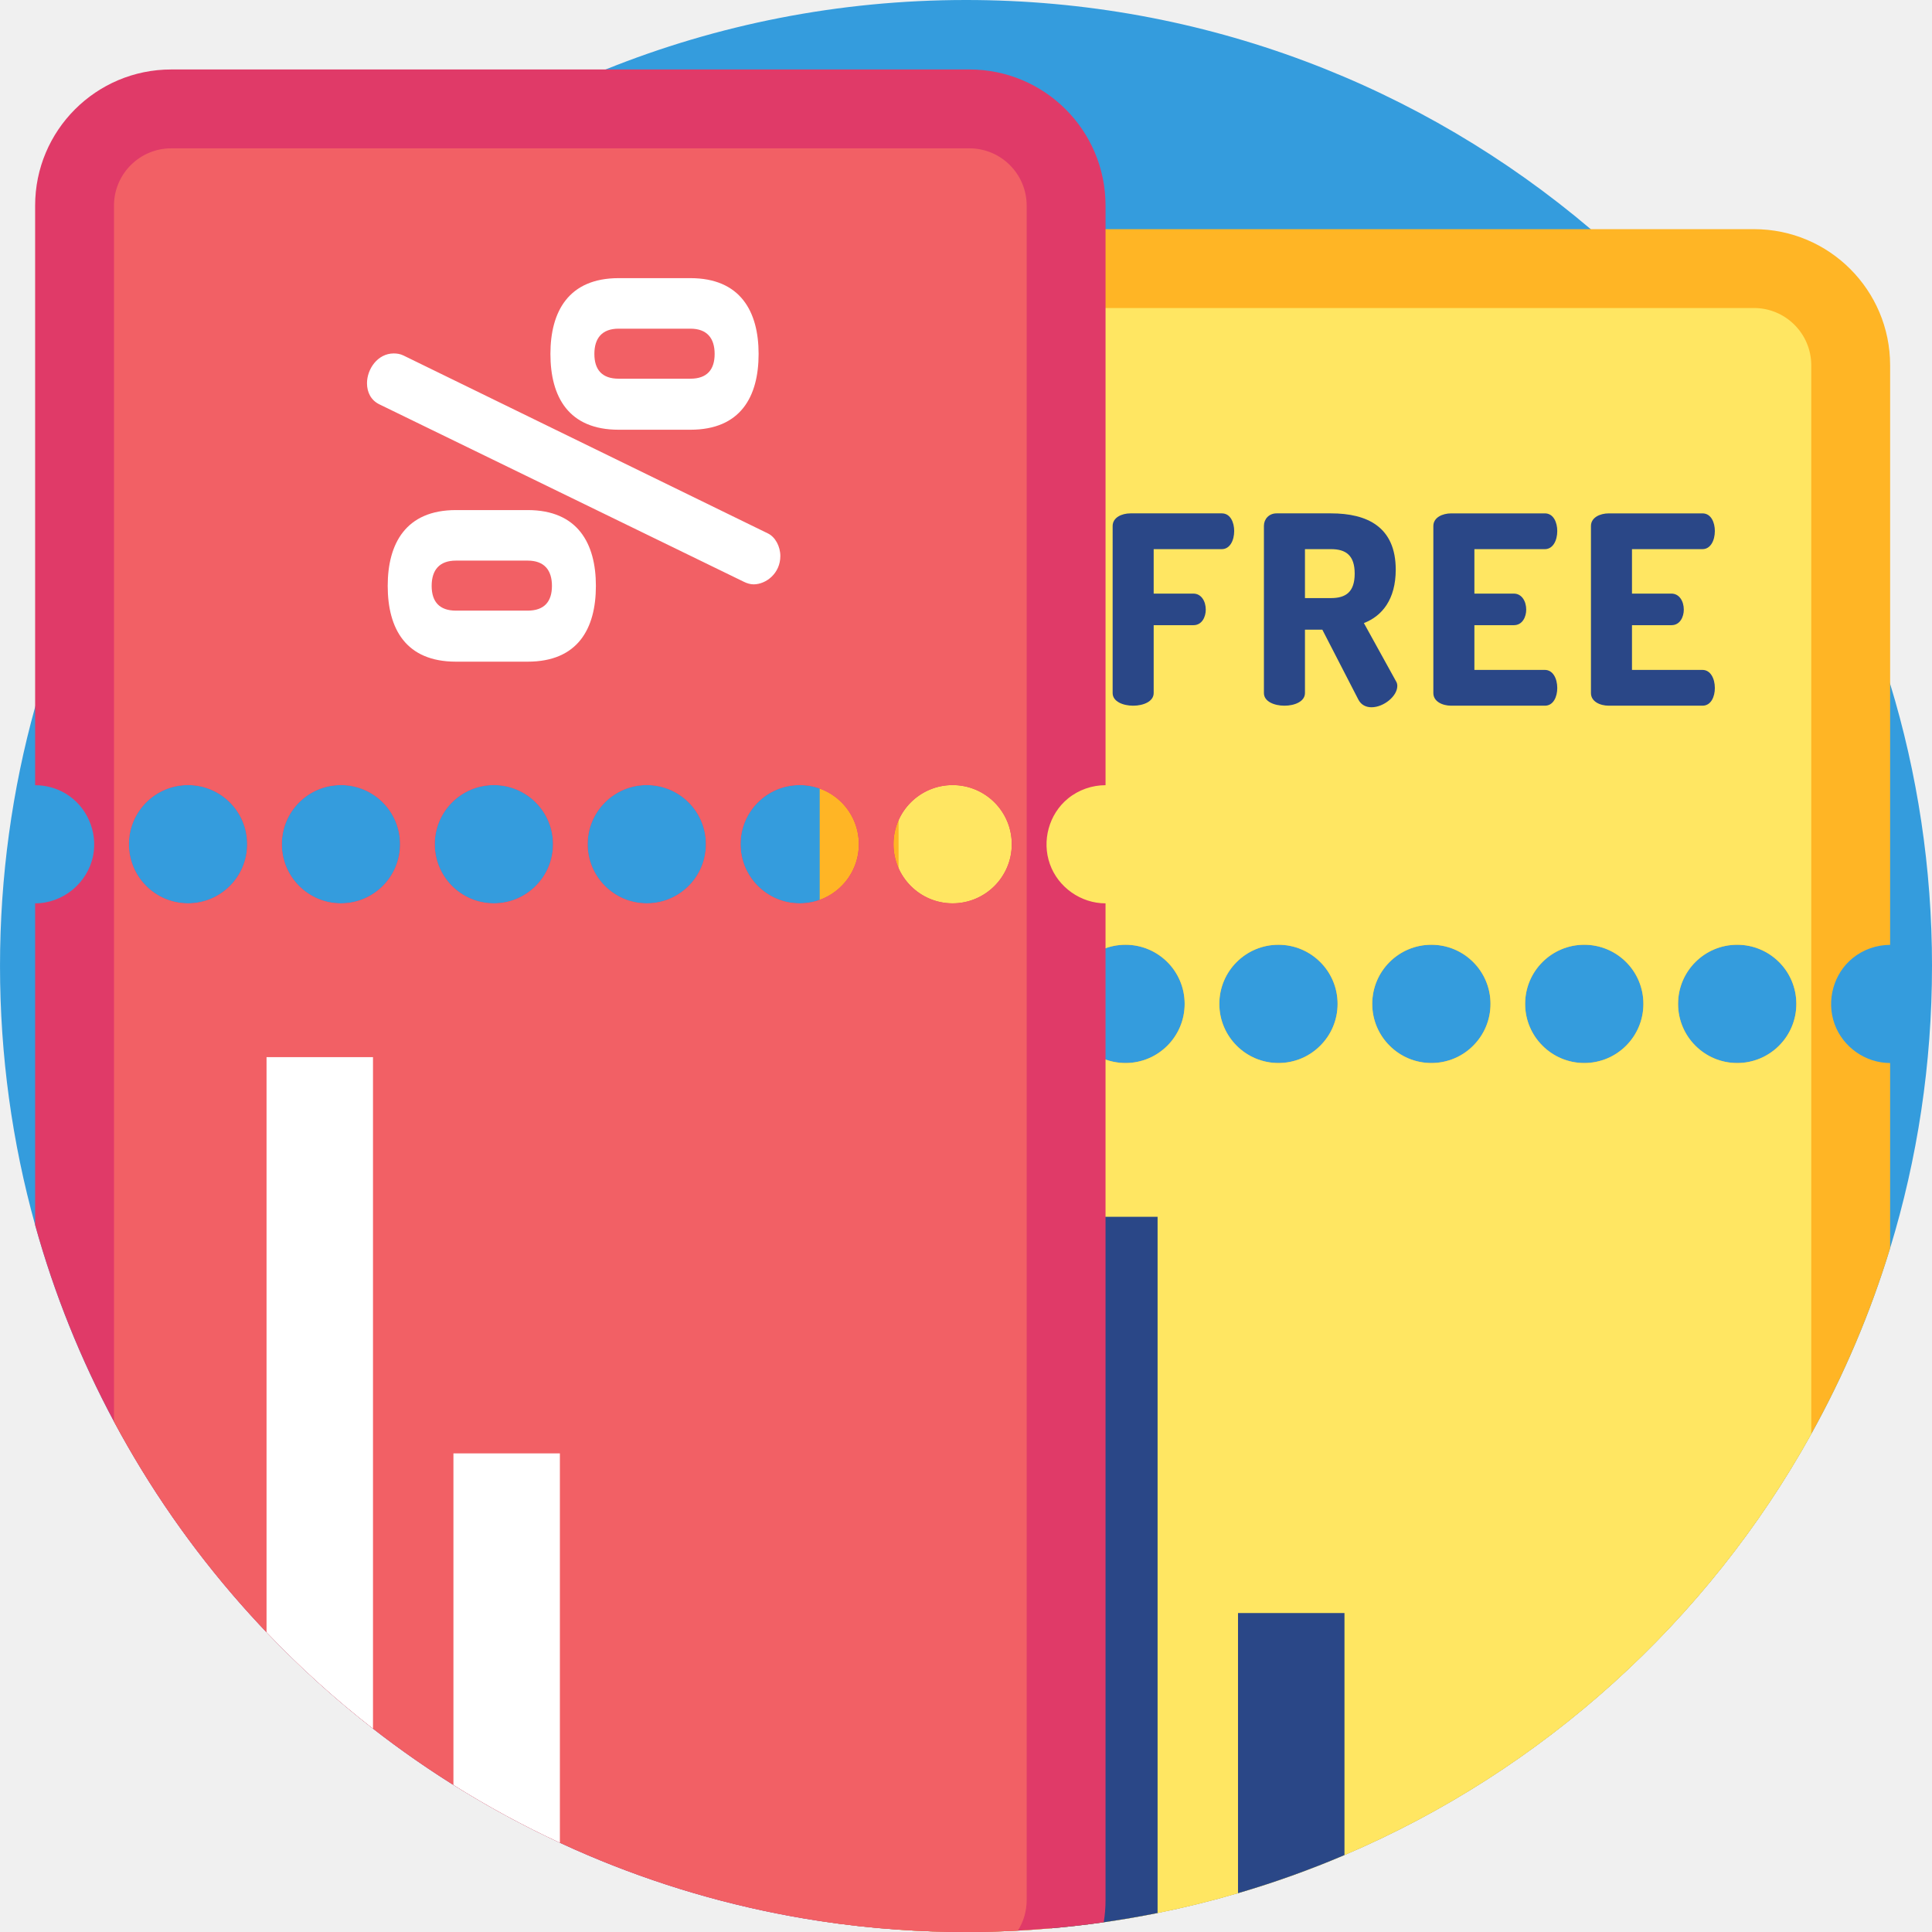
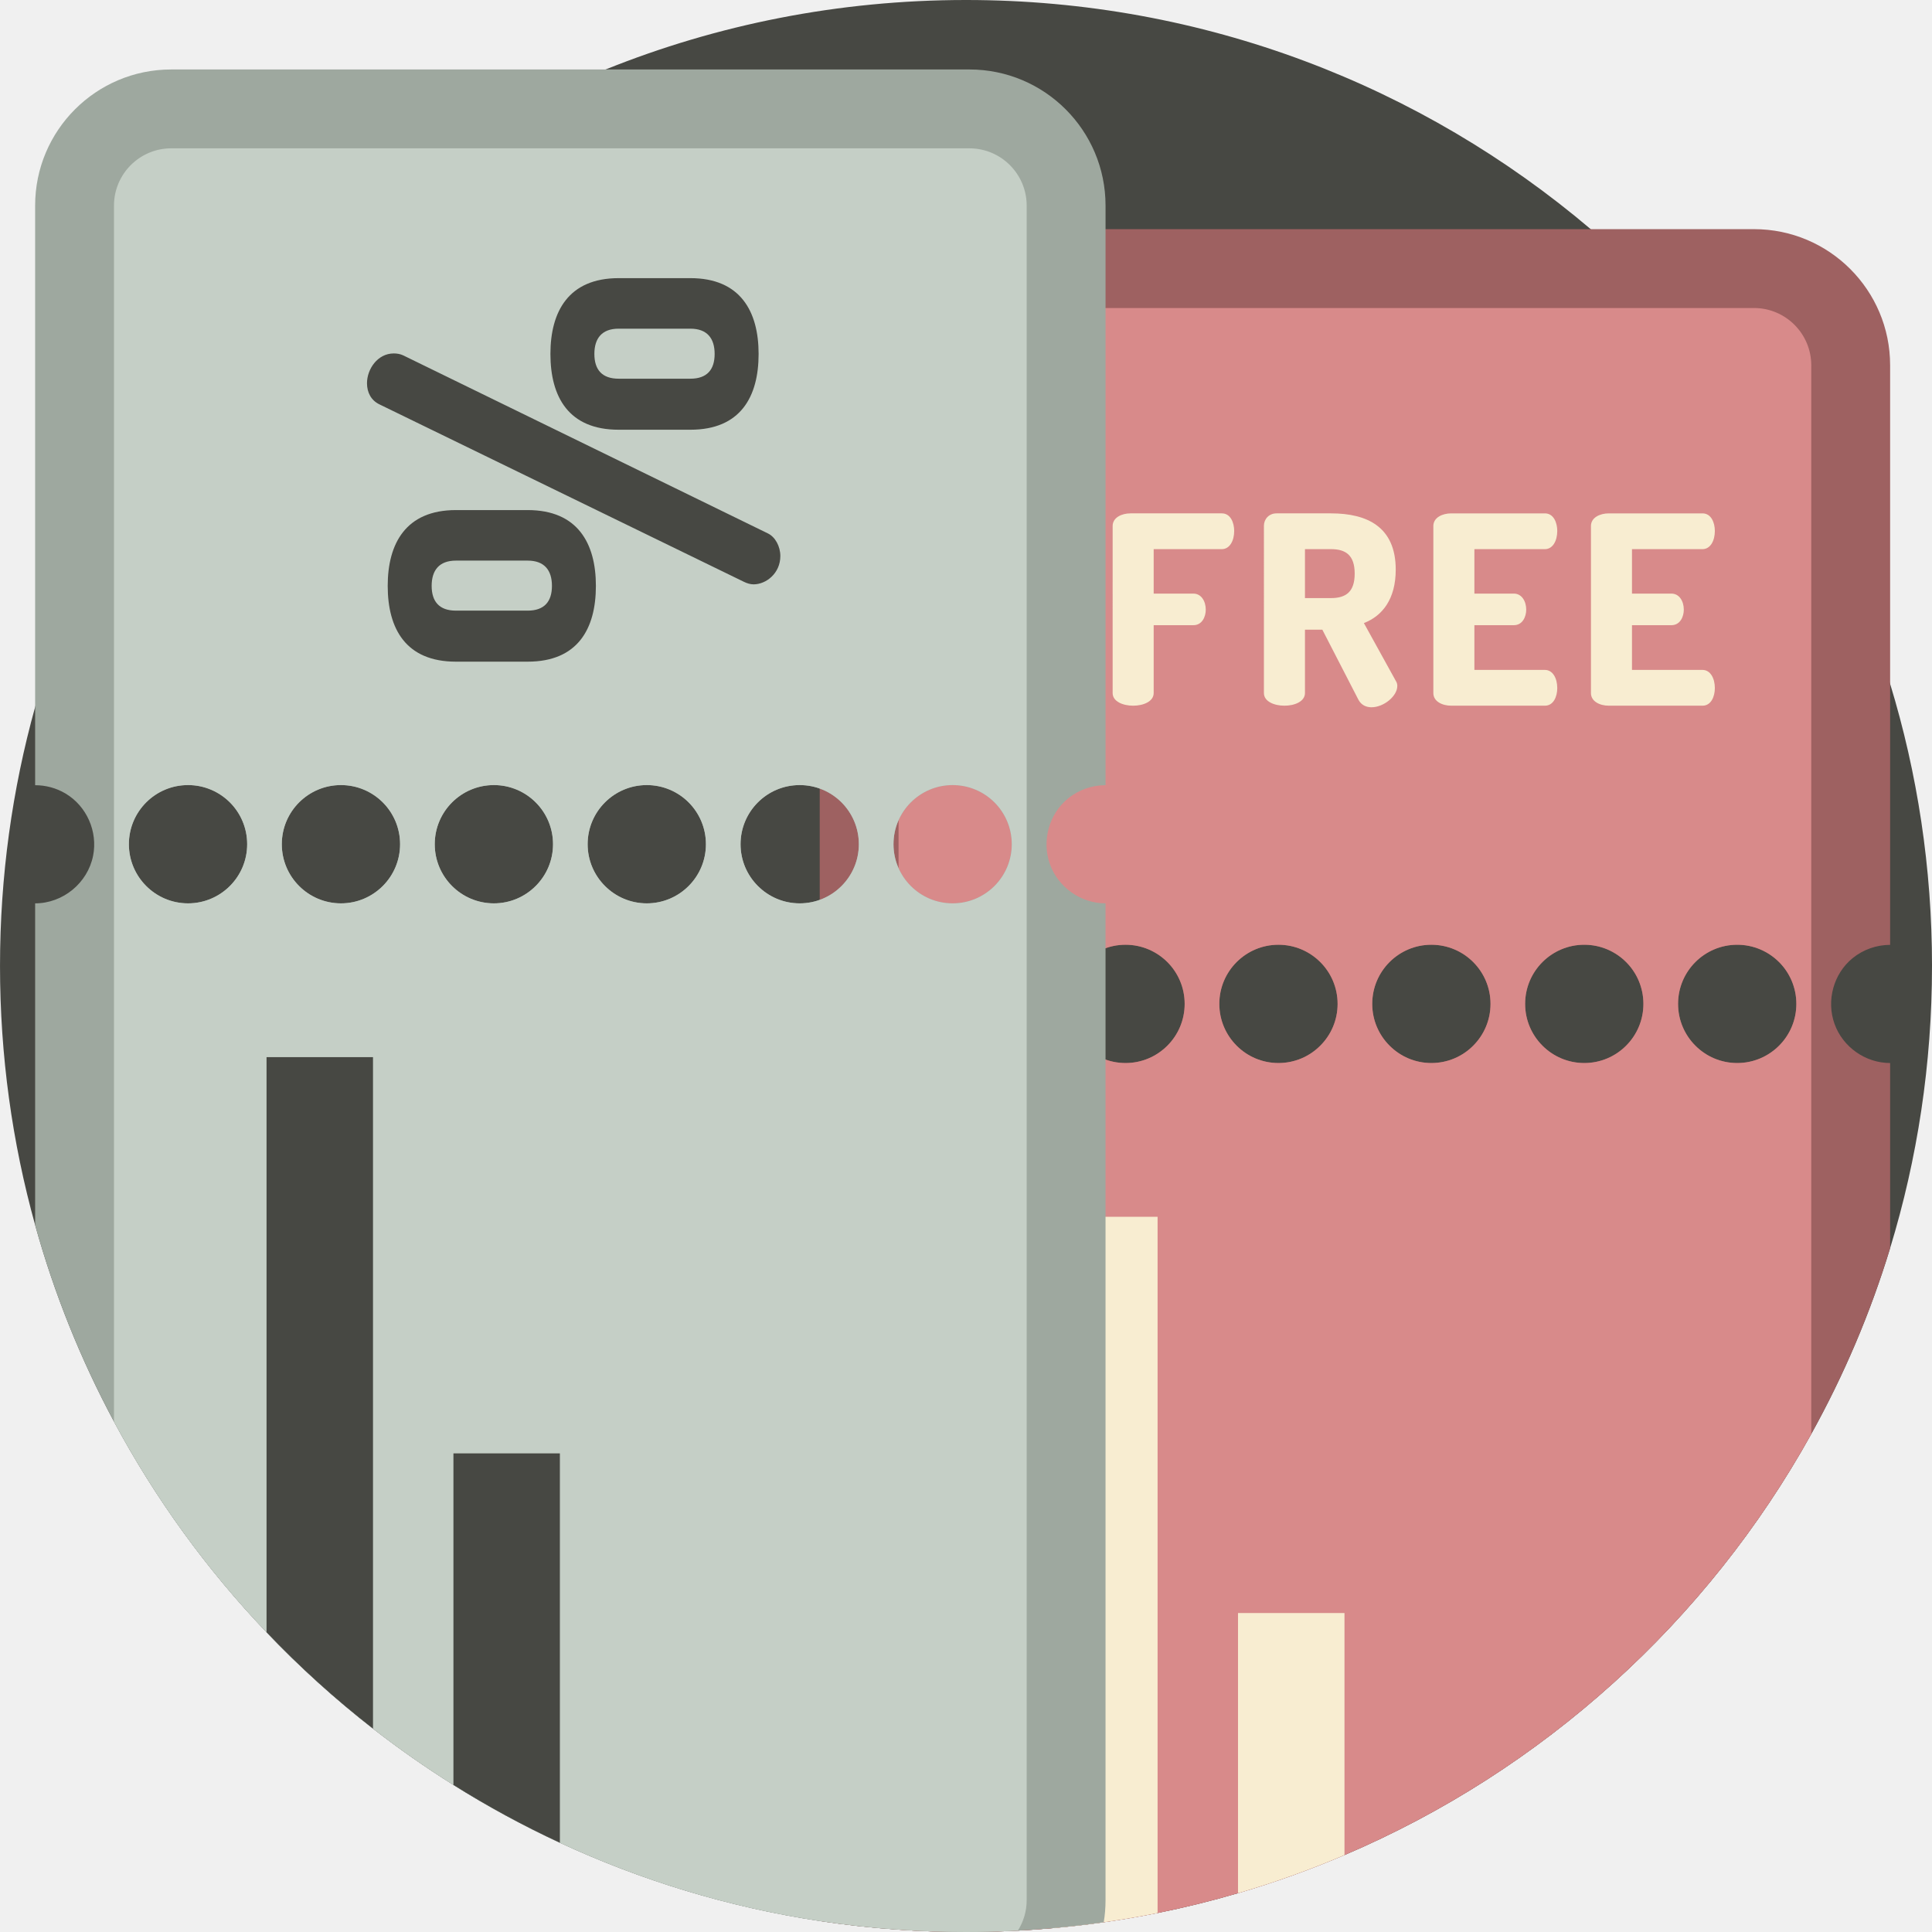
- <svg xmlns="http://www.w3.org/2000/svg" height="512pt" viewBox="0 0 512 512" width="512pt">
-   <path d="m512 256c0 26.02-3.875 51.125-11.098 74.773-5.254 17.262-12.297 33.75-20.898 49.246-27.543 49.641-71.105 89.16-123.703 111.586-9.145 3.895-18.559 7.281-28.215 10.102-6.977 2.047-14.094 3.805-21.312 5.258-4.715.949-9.48 1.766-14.273 2.453-4.609.66-9.258 1.191-13.941 1.602-2.926.25-5.871.457-8.816.613-4.559.242-9.133.367-13.742.367-6.008 0-11.965-.207-17.867-.617-7.055-.48-14.023-1.254-20.898-2.297-24.23-3.691-47.355-10.762-68.859-20.742-9.75-4.523-19.172-9.645-28.211-15.32-7.367-4.617-14.484-9.602-21.316-14.918-10.031-7.809-19.457-16.344-28.211-25.539-15.852-16.633-29.488-35.402-40.43-55.828-8.777-16.383-15.828-33.824-20.898-52.098-6.07-21.84-9.309-44.859-9.309-68.641 0-23.77 3.238-46.789 9.309-68.641 5.07-18.273 12.121-35.715 20.898-52.098 21.004-39.215 51.934-72.316 89.422-95.953 12.895-8.129 26.562-15.141 40.867-20.898 29.508-11.879 61.742-18.41 95.504-18.41 63.133 0 120.914 22.852 165.555 60.73 7.699 6.531 15.004 13.508 21.879 20.898 14.129 15.18 26.438 32.078 36.57 50.352 8.602 15.496 15.645 31.984 20.898 49.246 7.223 23.648 11.098 48.754 11.098 74.773zm0 0" fill="#349cdd" />
-   <path d="m464.832 60.73h-211.539c-19.914 0-36.059 16.152-36.059 36.07v153.609c2.781 0 5.57.719 8.047 2.195 5.629 3.352 8.586 10.094 7.312 16.496-1.441 7.23-7.984 12.613-15.359 12.613v227.371c6.875 1.043 13.844 1.816 20.898 2.297 5.902.41 11.859.617 17.867.617 7.598 0 15.121-.336 22.559-.98 9.562-.836 18.977-2.195 28.215-4.055 7.219-1.453 14.336-3.211 21.312-5.258 9.656-2.82 19.07-6.207 28.215-10.102 52.598-22.426 96.16-61.945 123.703-111.586 8.602-15.496 15.645-31.984 20.898-49.246v-49.059c-6.531 0-12.559-4.242-14.742-10.398-2.195-6.141-.273-13.258 4.805-17.395 2.855-2.32 6.387-3.512 9.938-3.523v-153.598c0-19.918-16.145-36.07-36.07-36.07zm-195.992 216.387c-2.84 2.844-6.758 4.598-11.086 4.598-4.336 0-8.242-1.754-11.086-4.598-2.832-2.832-4.586-6.75-4.586-11.074 0-8.664 7.012-15.676 15.672-15.676 4.328 0 8.246 1.758 11.086 4.59 2.832 2.828 4.59 6.758 4.59 11.086 0 4.324-1.758 8.242-4.59 11.074zm40.523 0c-2.844 2.844-6.75 4.598-11.086 4.598-4.328 0-8.246-1.754-11.086-4.598-2.832-2.832-4.59-6.75-4.59-11.074 0-8.664 7.023-15.676 15.676-15.676 4.336 0 8.242 1.758 11.086 4.59 2.832 2.828 4.586 6.758 4.586 11.086 0 4.324-1.754 8.242-4.586 11.074zm18.359 0c-2.832-2.832-4.59-6.75-4.59-11.074 0-8.664 7.012-15.676 15.676-15.676 4.324 0 8.242 1.758 11.074 4.59 2.844 2.828 4.598 6.758 4.598 11.086 0 4.324-1.754 8.242-4.598 11.074-2.832 2.844-6.75 4.598-11.074 4.598-4.328 0-8.254-1.754-11.086-4.598zm62.691 0c-2.828 2.844-6.758 4.598-11.086 4.598-4.324 0-8.242-1.754-11.074-4.598-2.844-2.832-4.598-6.75-4.598-11.074 0-8.664 7.02-15.676 15.672-15.676 4.328 0 8.258 1.758 11.086 4.59 2.832 2.828 4.59 6.758 4.59 11.086 0 4.324-1.758 8.242-4.59 11.074zm40.523 0c-2.832 2.844-6.762 4.598-11.086 4.598-4.328 0-8.246-1.754-11.078-4.598-2.84-2.832-4.598-6.75-4.598-11.074 0-8.664 7.023-15.676 15.676-15.676 4.324 0 8.254 1.758 11.086 4.59 2.832 2.828 4.586 6.758 4.586 11.086 0 4.324-1.754 8.242-4.586 11.074zm40.531 0c-2.844 2.844-6.762 4.598-11.086 4.598-4.336 0-8.246-1.754-11.086-4.598-2.832-2.832-4.59-6.75-4.59-11.074 0-8.664 7.012-15.676 15.676-15.676 4.324 0 8.242 1.758 11.086 4.59 2.832 2.828 4.586 6.758 4.586 11.086 0 4.324-1.754 8.242-4.586 11.074zm0 0" fill="#ffb525" />
-   <path d="m464.832 81.629h-211.539c-8.359 0-15.16 6.812-15.16 15.172v414.582c5.902.41 11.859.617 17.867.617 7.598 0 15.121-.336 22.559-.98 9.562-.836 18.977-2.195 28.215-4.055 7.219-1.453 14.336-3.211 21.312-5.258 9.656-2.82 19.07-6.207 28.215-10.102 52.598-22.426 96.16-61.945 123.703-111.586v-283.219c0-8.359-6.801-15.172-15.172-15.172zm-195.992 195.488c-2.84 2.844-6.758 4.598-11.086 4.598-4.336 0-8.242-1.754-11.086-4.598-2.832-2.832-4.586-6.75-4.586-11.074 0-8.664 7.012-15.676 15.672-15.676 4.328 0 8.246 1.758 11.086 4.59 2.832 2.828 4.59 6.758 4.59 11.086 0 4.324-1.758 8.242-4.59 11.074zm40.523 0c-2.844 2.844-6.75 4.598-11.086 4.598-4.328 0-8.246-1.754-11.086-4.598-2.832-2.832-4.59-6.75-4.59-11.074 0-8.664 7.023-15.676 15.676-15.676 4.336 0 8.242 1.758 11.086 4.59 2.832 2.828 4.586 6.758 4.586 11.086 0 4.324-1.754 8.242-4.586 11.074zm18.359 0c-2.832-2.832-4.59-6.75-4.59-11.074 0-8.664 7.012-15.676 15.676-15.676 4.324 0 8.242 1.758 11.074 4.59 2.844 2.828 4.598 6.758 4.598 11.086 0 4.324-1.754 8.242-4.598 11.074-2.832 2.844-6.75 4.598-11.074 4.598-4.328 0-8.254-1.754-11.086-4.598zm62.691 0c-2.828 2.844-6.758 4.598-11.086 4.598-4.324 0-8.242-1.754-11.074-4.598-2.844-2.832-4.598-6.75-4.598-11.074 0-8.664 7.02-15.676 15.672-15.676 4.328 0 8.258 1.758 11.086 4.59 2.832 2.828 4.59 6.758 4.59 11.086 0 4.324-1.758 8.242-4.59 11.074zm40.523 0c-2.832 2.844-6.762 4.598-11.086 4.598-4.328 0-8.246-1.754-11.078-4.598-2.84-2.832-4.598-6.75-4.598-11.074 0-8.664 7.023-15.676 15.676-15.676 4.324 0 8.254 1.758 11.086 4.59 2.832 2.828 4.586 6.758 4.586 11.086 0 4.324-1.754 8.242-4.586 11.074zm40.531 0c-2.844 2.844-6.762 4.598-11.086 4.598-4.336 0-8.246-1.754-11.086-4.598-2.832-2.832-4.59-6.75-4.59-11.074 0-8.664 7.012-15.676 15.676-15.676 4.324 0 8.242 1.758 11.086 4.59 2.832 2.828 4.586 6.758 4.586 11.086 0 4.324-1.754 8.242-4.586 11.074zm0 0" fill="#ffe662" />
-   <g fill="#2a4787">
-     <path d="m294.863 139.395c0-2.23 2.371-3.348 4.738-3.348h24.195c2.301 0 3.277 2.441 3.277 4.672 0 2.578-1.188 4.809-3.277 4.809h-18.059v11.785h10.527c2.09 0 3.277 2.023 3.277 4.254 0 1.883-.977 4.113-3.277 4.113h-10.527v17.988c0 2.23-2.719 3.348-5.438 3.348s-5.438-1.117-5.438-3.348zm0 0" />
-     <path d="m334.953 139.324c0-1.742 1.324-3.277 3.344-3.277h14.434c9.555 0 17.152 3.559 17.152 14.922 0 7.809-3.555 12.27-8.438 14.152l8.508 15.41c.281.418.348.906.348 1.254 0 2.719-3.625 5.648-6.832 5.648-1.395 0-2.719-.559-3.484-2.023l-9.555-18.543h-4.602v16.801c0 2.23-2.719 3.348-5.438 3.348s-5.438-1.117-5.438-3.348zm10.875 6.207v12.969h6.902c3.906 0 6.277-1.605 6.277-6.484 0-4.883-2.371-6.488-6.277-6.488h-6.902zm0 0" />
-     <path d="m390.73 157.312h10.457c2.094 0 3.277 2.023 3.277 4.254 0 1.883-.977 4.113-3.277 4.113h-10.457v11.855h18.684c2.094 0 3.277 2.23 3.277 4.809 0 2.23-.977 4.672-3.277 4.672h-24.82c-2.371 0-4.742-1.117-4.742-3.348v-44.273c0-2.23 2.371-3.344 4.742-3.344h24.82c2.301 0 3.277 2.438 3.277 4.668 0 2.582-1.184 4.812-3.277 4.812h-18.684zm0 0" />
-     <path d="m432.492 157.312h10.457c2.094 0 3.277 2.023 3.277 4.254 0 1.883-.977 4.113-3.277 4.113h-10.457v11.855h18.684c2.094 0 3.277 2.23 3.277 4.809 0 2.23-.977 4.672-3.277 4.672h-24.82c-2.371 0-4.738-1.117-4.738-3.348v-44.273c0-2.23 2.367-3.344 4.738-3.344h24.82c2.301 0 3.277 2.438 3.277 4.668 0 2.582-1.184 4.812-3.277 4.812h-18.684zm0 0" />
-     <path d="m306.773 322.465v184.5c-9.238 1.859-18.652 3.219-28.215 4.055v-188.555zm0 0" />
-     <path d="m356.301 427.477v64.129c-9.145 3.895-18.559 7.281-28.215 10.102v-74.23zm0 0" />
+ <svg xmlns="http://www.w3.org/2000/svg" height="512px" viewBox="0 0 512 512" width="512px" class="">
+   <g>
+     <path d="m512 256c0 26.02-3.875 51.125-11.098 74.773-5.254 17.262-12.297 33.75-20.898 49.246-27.543 49.641-71.105 89.16-123.703 111.586-9.145 3.895-18.559 7.281-28.215 10.102-6.977 2.047-14.094 3.805-21.312 5.258-4.715.949-9.48 1.766-14.273 2.453-4.609.66-9.258 1.191-13.941 1.602-2.926.25-5.871.457-8.816.613-4.559.242-9.133.367-13.742.367-6.008 0-11.965-.207-17.867-.617-7.055-.48-14.023-1.254-20.898-2.297-24.23-3.691-47.355-10.762-68.859-20.742-9.75-4.523-19.172-9.645-28.211-15.32-7.367-4.617-14.484-9.602-21.316-14.918-10.031-7.809-19.457-16.344-28.211-25.539-15.852-16.633-29.488-35.402-40.43-55.828-8.777-16.383-15.828-33.824-20.898-52.098-6.07-21.84-9.309-44.859-9.309-68.641 0-23.77 3.238-46.789 9.309-68.641 5.07-18.273 12.121-35.715 20.898-52.098 21.004-39.215 51.934-72.316 89.422-95.953 12.895-8.129 26.562-15.141 40.867-20.898 29.508-11.879 61.742-18.41 95.504-18.41 63.133 0 120.914 22.852 165.555 60.73 7.699 6.531 15.004 13.508 21.879 20.898 14.129 15.18 26.438 32.078 36.57 50.352 8.602 15.496 15.645 31.984 20.898 49.246 7.223 23.648 11.098 48.754 11.098 74.773zm0 0" fill="#349cdd" data-original="#349CDD" class="" style="fill:#474843" data-old_color="#349cdd" />
+     <path d="m464.832 60.73h-211.539c-19.914 0-36.059 16.152-36.059 36.07v153.609c2.781 0 5.57.719 8.047 2.195 5.629 3.352 8.586 10.094 7.312 16.496-1.441 7.23-7.984 12.613-15.359 12.613v227.371c6.875 1.043 13.844 1.816 20.898 2.297 5.902.41 11.859.617 17.867.617 7.598 0 15.121-.336 22.559-.98 9.562-.836 18.977-2.195 28.215-4.055 7.219-1.453 14.336-3.211 21.312-5.258 9.656-2.82 19.07-6.207 28.215-10.102 52.598-22.426 96.16-61.945 123.703-111.586 8.602-15.496 15.645-31.984 20.898-49.246v-49.059c-6.531 0-12.559-4.242-14.742-10.398-2.195-6.141-.273-13.258 4.805-17.395 2.855-2.32 6.387-3.512 9.938-3.523v-153.598c0-19.918-16.145-36.07-36.07-36.07zm-195.992 216.387c-2.84 2.844-6.758 4.598-11.086 4.598-4.336 0-8.242-1.754-11.086-4.598-2.832-2.832-4.586-6.75-4.586-11.074 0-8.664 7.012-15.676 15.672-15.676 4.328 0 8.246 1.758 11.086 4.59 2.832 2.828 4.59 6.758 4.59 11.086 0 4.324-1.758 8.242-4.59 11.074zm40.523 0c-2.844 2.844-6.75 4.598-11.086 4.598-4.328 0-8.246-1.754-11.086-4.598-2.832-2.832-4.59-6.75-4.59-11.074 0-8.664 7.023-15.676 15.676-15.676 4.336 0 8.242 1.758 11.086 4.59 2.832 2.828 4.586 6.758 4.586 11.086 0 4.324-1.754 8.242-4.586 11.074zm18.359 0c-2.832-2.832-4.59-6.75-4.59-11.074 0-8.664 7.012-15.676 15.676-15.676 4.324 0 8.242 1.758 11.074 4.59 2.844 2.828 4.598 6.758 4.598 11.086 0 4.324-1.754 8.242-4.598 11.074-2.832 2.844-6.75 4.598-11.074 4.598-4.328 0-8.254-1.754-11.086-4.598zm62.691 0c-2.828 2.844-6.758 4.598-11.086 4.598-4.324 0-8.242-1.754-11.074-4.598-2.844-2.832-4.598-6.75-4.598-11.074 0-8.664 7.02-15.676 15.672-15.676 4.328 0 8.258 1.758 11.086 4.59 2.832 2.828 4.59 6.758 4.59 11.086 0 4.324-1.758 8.242-4.59 11.074zm40.523 0c-2.832 2.844-6.762 4.598-11.086 4.598-4.328 0-8.246-1.754-11.078-4.598-2.84-2.832-4.598-6.75-4.598-11.074 0-8.664 7.023-15.676 15.676-15.676 4.324 0 8.254 1.758 11.086 4.59 2.832 2.828 4.586 6.758 4.586 11.086 0 4.324-1.754 8.242-4.586 11.074zm40.531 0c-2.844 2.844-6.762 4.598-11.086 4.598-4.336 0-8.246-1.754-11.086-4.598-2.832-2.832-4.59-6.75-4.59-11.074 0-8.664 7.012-15.676 15.676-15.676 4.324 0 8.242 1.758 11.086 4.59 2.832 2.828 4.586 6.758 4.586 11.086 0 4.324-1.754 8.242-4.586 11.074zm0 0" fill="#ffb525" data-original="#FFB525" class="" style="fill:#9E6161" data-old_color="#ffb525" />
+     <path d="m464.832 81.629h-211.539c-8.359 0-15.16 6.812-15.16 15.172v414.582c5.902.41 11.859.617 17.867.617 7.598 0 15.121-.336 22.559-.98 9.562-.836 18.977-2.195 28.215-4.055 7.219-1.453 14.336-3.211 21.312-5.258 9.656-2.82 19.07-6.207 28.215-10.102 52.598-22.426 96.16-61.945 123.703-111.586v-283.219c0-8.359-6.801-15.172-15.172-15.172zm-195.992 195.488c-2.84 2.844-6.758 4.598-11.086 4.598-4.336 0-8.242-1.754-11.086-4.598-2.832-2.832-4.586-6.75-4.586-11.074 0-8.664 7.012-15.676 15.672-15.676 4.328 0 8.246 1.758 11.086 4.59 2.832 2.828 4.59 6.758 4.59 11.086 0 4.324-1.758 8.242-4.59 11.074zm40.523 0c-2.844 2.844-6.75 4.598-11.086 4.598-4.328 0-8.246-1.754-11.086-4.598-2.832-2.832-4.59-6.75-4.59-11.074 0-8.664 7.023-15.676 15.676-15.676 4.336 0 8.242 1.758 11.086 4.59 2.832 2.828 4.586 6.758 4.586 11.086 0 4.324-1.754 8.242-4.586 11.074zm18.359 0c-2.832-2.832-4.59-6.75-4.59-11.074 0-8.664 7.012-15.676 15.676-15.676 4.324 0 8.242 1.758 11.074 4.59 2.844 2.828 4.598 6.758 4.598 11.086 0 4.324-1.754 8.242-4.598 11.074-2.832 2.844-6.75 4.598-11.074 4.598-4.328 0-8.254-1.754-11.086-4.598zm62.691 0c-2.828 2.844-6.758 4.598-11.086 4.598-4.324 0-8.242-1.754-11.074-4.598-2.844-2.832-4.598-6.75-4.598-11.074 0-8.664 7.02-15.676 15.672-15.676 4.328 0 8.258 1.758 11.086 4.59 2.832 2.828 4.59 6.758 4.59 11.086 0 4.324-1.758 8.242-4.59 11.074zm40.523 0c-2.832 2.844-6.762 4.598-11.086 4.598-4.328 0-8.246-1.754-11.078-4.598-2.84-2.832-4.598-6.75-4.598-11.074 0-8.664 7.023-15.676 15.676-15.676 4.324 0 8.254 1.758 11.086 4.59 2.832 2.828 4.586 6.758 4.586 11.086 0 4.324-1.754 8.242-4.586 11.074zm40.531 0c-2.844 2.844-6.762 4.598-11.086 4.598-4.336 0-8.246-1.754-11.086-4.598-2.832-2.832-4.59-6.75-4.59-11.074 0-8.664 7.012-15.676 15.676-15.676 4.324 0 8.242 1.758 11.086 4.59 2.832 2.828 4.586 6.758 4.586 11.086 0 4.324-1.754 8.242-4.586 11.074zm0 0" fill="#ffe662" data-original="#FFE662" class="" style="fill:#D88A8A" data-old_color="#ffe662" />
+     <g fill="#2a4787">
+       <path d="m294.863 139.395c0-2.23 2.371-3.348 4.738-3.348h24.195c2.301 0 3.277 2.441 3.277 4.672 0 2.578-1.188 4.809-3.277 4.809h-18.059v11.785h10.527c2.09 0 3.277 2.023 3.277 4.254 0 1.883-.977 4.113-3.277 4.113h-10.527v17.988c0 2.23-2.719 3.348-5.438 3.348s-5.438-1.117-5.438-3.348zm0 0" data-original="#2A4787" class="" style="fill:#F8EDD1" data-old_color="#2A4787" />
+       <path d="m334.953 139.324c0-1.742 1.324-3.277 3.344-3.277h14.434c9.555 0 17.152 3.559 17.152 14.922 0 7.809-3.555 12.27-8.438 14.152l8.508 15.41c.281.418.348.906.348 1.254 0 2.719-3.625 5.648-6.832 5.648-1.395 0-2.719-.559-3.484-2.023l-9.555-18.543h-4.602v16.801c0 2.23-2.719 3.348-5.438 3.348s-5.438-1.117-5.438-3.348zm10.875 6.207v12.969h6.902c3.906 0 6.277-1.605 6.277-6.484 0-4.883-2.371-6.488-6.277-6.488h-6.902zm0 0" data-original="#2A4787" class="" style="fill:#F8EDD1" data-old_color="#2A4787" />
+       <path d="m390.73 157.312h10.457c2.094 0 3.277 2.023 3.277 4.254 0 1.883-.977 4.113-3.277 4.113h-10.457v11.855h18.684c2.094 0 3.277 2.23 3.277 4.809 0 2.23-.977 4.672-3.277 4.672h-24.82c-2.371 0-4.742-1.117-4.742-3.348v-44.273c0-2.23 2.371-3.344 4.742-3.344h24.82c2.301 0 3.277 2.438 3.277 4.668 0 2.582-1.184 4.812-3.277 4.812h-18.684zm0 0" data-original="#2A4787" class="" style="fill:#F8EDD1" data-old_color="#2A4787" />
+       <path d="m432.492 157.312h10.457c2.094 0 3.277 2.023 3.277 4.254 0 1.883-.977 4.113-3.277 4.113h-10.457v11.855h18.684c2.094 0 3.277 2.23 3.277 4.809 0 2.23-.977 4.672-3.277 4.672h-24.82c-2.371 0-4.738-1.117-4.738-3.348v-44.273c0-2.23 2.367-3.344 4.738-3.344h24.82c2.301 0 3.277 2.438 3.277 4.668 0 2.582-1.184 4.812-3.277 4.812h-18.684zm0 0" data-original="#2A4787" class="" style="fill:#F8EDD1" data-old_color="#2A4787" />
+       <path d="m306.773 322.465v184.5c-9.238 1.859-18.652 3.219-28.215 4.055v-188.555zm0 0" data-original="#2A4787" class="" style="fill:#F8EDD1" data-old_color="#2A4787" />
+       <path d="m356.301 427.477v64.129c-9.145 3.895-18.559 7.281-28.215 10.102v-74.23zm0 0" data-original="#2A4787" class="" style="fill:#F8EDD1" data-old_color="#2A4787" />
+     </g>
+     <path d="m283.043 211.602c2.852-2.32 6.383-3.512 9.938-3.52v-153.602c0-19.914-16.145-36.07-36.07-36.07h-211.539c-19.918 0-36.062 16.156-36.062 36.07v153.609c2.781 0 5.57.723 8.047 2.195 5.633 3.355 8.59 10.094 7.316 16.5-1.445 7.23-7.984 12.613-15.363 12.613v85.242c5.07 18.273 12.121 35.715 20.898 52.098 37.312 69.652 105.922 120.027 187.027 132.348 6.875 1.043 13.844 1.816 20.898 2.297 5.902.41 11.859.617 17.867.617 4.609 0 9.184-.125 13.742-.367 2.945-.156 5.891-.363 8.816-.613 4.684-.41 9.332-.941 13.941-1.602.32-1.91.48-3.863.48-5.859v-264.16c-6.531 0-12.562-4.246-14.746-10.398-2.191-6.145-.27-13.262 4.809-17.398zm-222.125 23.199c-2.844 2.84-6.762 4.598-11.086 4.598-4.336 0-8.246-1.758-11.086-4.598-2.832-2.832-4.59-6.75-4.59-11.078 0-8.66 7.012-15.672 15.676-15.672 4.324 0 8.242 1.754 11.086 4.586 2.832 2.832 4.586 6.762 4.586 11.086 0 4.328-1.754 8.246-4.586 11.078zm40.52 0c-2.84 2.84-6.75 4.598-11.086 4.598-4.324 0-8.242-1.758-11.086-4.598-2.832-2.832-4.586-6.75-4.586-11.078 0-8.66 7.02-15.672 15.672-15.672 4.336 0 8.246 1.754 11.086 4.586 2.832 2.832 4.59 6.762 4.59 11.086 0 4.328-1.758 8.246-4.59 11.078zm40.523 0c-2.832 2.84-6.75 4.598-11.078 4.598-4.324 0-8.254-1.758-11.086-4.598-2.832-2.832-4.586-6.75-4.586-11.078 0-8.66 7.012-15.672 15.672-15.672 4.328 0 8.246 1.754 11.078 4.586 2.84 2.832 4.598 6.762 4.598 11.086 0 4.328-1.758 8.246-4.598 11.078zm40.531 0c-2.832 2.84-6.762 4.598-11.086 4.598-4.328 0-8.246-1.758-11.078-4.598-2.84-2.832-4.598-6.75-4.598-11.078 0-8.66 7.023-15.672 15.676-15.672 4.324 0 8.254 1.754 11.086 4.586 2.832 2.832 4.586 6.762 4.586 11.086 0 4.328-1.754 8.246-4.586 11.078zm40.52 0c-2.832 2.84-6.758 4.598-11.086 4.598-4.324 0-8.242-1.758-11.074-4.598-2.844-2.832-4.598-6.75-4.598-11.078 0-8.66 7.02-15.672 15.672-15.672 4.328 0 8.254 1.754 11.086 4.586s4.59 6.762 4.59 11.086c0 4.328-1.758 8.246-4.59 11.078zm40.531 0c-2.84 2.84-6.758 4.598-11.086 4.598-4.336 0-8.242-1.758-11.086-4.598-2.832-2.832-4.586-6.75-4.586-11.078 0-8.66 7.012-15.672 15.672-15.672 4.328 0 8.246 1.754 11.086 4.586 2.832 2.832 4.59 6.762 4.59 11.086 0 4.328-1.758 8.246-4.59 11.078zm0 0" fill="#e03a68" data-original="#E03A68" class="" style="fill:#9EA89F" data-old_color="#e03a68" />
+     <path d="m256.91 39.309h-211.539c-8.359 0-15.164 6.812-15.164 15.172v322.258c37.312 69.652 105.922 120.027 187.027 132.348 6.875 1.043 13.844 1.816 20.898 2.297 5.902.41 11.859.617 17.867.617 4.609 0 9.184-.125 13.742-.367 1.48-2.34 2.34-5.109 2.34-8.074v-449.078c0-8.359-6.805-15.172-15.172-15.172zm-195.992 195.492c-2.844 2.84-6.762 4.598-11.086 4.598-4.336 0-8.246-1.758-11.086-4.598-2.832-2.832-4.59-6.75-4.59-11.078 0-8.66 7.012-15.672 15.676-15.672 4.324 0 8.242 1.754 11.086 4.586 2.832 2.832 4.586 6.762 4.586 11.086 0 4.328-1.754 8.246-4.586 11.078zm40.52 0c-2.84 2.84-6.75 4.598-11.086 4.598-4.324 0-8.242-1.758-11.086-4.598-2.832-2.832-4.586-6.75-4.586-11.078 0-8.66 7.02-15.672 15.672-15.672 4.336 0 8.246 1.754 11.086 4.586 2.832 2.832 4.59 6.762 4.59 11.086 0 4.328-1.758 8.246-4.59 11.078zm40.523 0c-2.832 2.84-6.75 4.598-11.078 4.598-4.324 0-8.254-1.758-11.086-4.598-2.832-2.832-4.586-6.75-4.586-11.078 0-8.66 7.012-15.672 15.672-15.672 4.328 0 8.246 1.754 11.078 4.586 2.84 2.832 4.598 6.762 4.598 11.086 0 4.328-1.758 8.246-4.598 11.078zm40.531 0c-2.832 2.84-6.762 4.598-11.086 4.598-4.328 0-8.246-1.758-11.078-4.598-2.84-2.832-4.598-6.75-4.598-11.078 0-8.66 7.023-15.672 15.676-15.672 4.324 0 8.254 1.754 11.086 4.586 2.832 2.832 4.586 6.762 4.586 11.086 0 4.328-1.754 8.246-4.586 11.078zm40.52 0c-2.832 2.84-6.758 4.598-11.086 4.598-4.324 0-8.242-1.758-11.074-4.598-2.844-2.832-4.598-6.75-4.598-11.078 0-8.66 7.02-15.672 15.672-15.672 4.328 0 8.254 1.754 11.086 4.586s4.59 6.762 4.59 11.086c0 4.328-1.758 8.246-4.59 11.078zm40.531 0c-2.84 2.84-6.758 4.598-11.086 4.598-4.336 0-8.242-1.758-11.086-4.598-2.832-2.832-4.586-6.75-4.586-11.078 0-8.66 7.012-15.672 15.672-15.672 4.328 0 8.246 1.754 11.086 4.586 2.832 2.832 4.59 6.762 4.59 11.086 0 4.328-1.758 8.246-4.59 11.078zm0 0" fill="#f26065" data-original="#F26065" class="" style="fill:#C5CFC6" data-old_color="#f26065" />
+     <path d="m104.352 93.664c.805 0 1.742.133 2.547.535l96.551 47.137c2.008.938 3.348 3.48 3.348 6.023 0 4.555-3.75 7.5-7.098 7.5-.805 0-1.742-.266-2.543-.668l-96.551-47.004c-2.277-1.07-3.348-3.215-3.348-5.625 0-3.75 2.809-7.898 7.094-7.898zm35.488 81.684h-19.016c-13.258 0-18.078-8.703-18.078-20.086 0-11.246 4.82-20.086 18.078-20.086h19.016c13.258 0 18.078 8.836 18.078 20.086 0 11.383-4.82 20.086-18.078 20.086zm-19.016-26.781c-4.418 0-6.43 2.543-6.43 6.695 0 4.152 2.012 6.562 6.43 6.562h19.016c4.418 0 6.43-2.41 6.43-6.562 0-4.152-2.012-6.695-6.43-6.695zm62.137-34.684h-19.016c-13.258 0-18.078-8.703-18.078-20.086 0-11.25 4.82-20.086 18.078-20.086h19.016c13.258 0 18.078 8.836 18.078 20.086 0 11.383-4.82 20.086-18.078 20.086zm-19.016-26.781c-4.418 0-6.43 2.543-6.43 6.695s2.008 6.562 6.43 6.562h19.016c4.418 0 6.426-2.41 6.426-6.562s-2.008-6.695-6.426-6.695zm0 0" fill="#fff" data-original="#FFF" class="active-path" style="fill:#474843" data-old_color="#fff" />
+     <path d="m98.848 280.148v177.957c-10.031-7.809-19.457-16.344-28.211-25.539v-152.418zm0 0" fill="#fff" data-original="#FFF" class="active-path" style="fill:#474843" data-old_color="#fff" />
+     <path d="m148.375 385.16v103.184c-9.75-4.523-19.172-9.645-28.211-15.32v-87.863zm0 0" fill="#fff" data-original="#FFF" class="active-path" style="fill:#474843" data-old_color="#fff" />
  </g>
-   <path d="m283.043 211.602c2.852-2.32 6.383-3.512 9.938-3.52v-153.602c0-19.914-16.145-36.07-36.07-36.07h-211.539c-19.918 0-36.062 16.156-36.062 36.07v153.609c2.781 0 5.57.723 8.047 2.195 5.633 3.355 8.59 10.094 7.316 16.5-1.445 7.23-7.984 12.613-15.363 12.613v85.242c5.07 18.273 12.121 35.715 20.898 52.098 37.312 69.652 105.922 120.027 187.027 132.348 6.875 1.043 13.844 1.816 20.898 2.297 5.902.41 11.859.617 17.867.617 4.609 0 9.184-.125 13.742-.367 2.945-.156 5.891-.363 8.816-.613 4.684-.41 9.332-.941 13.941-1.602.32-1.91.48-3.863.48-5.859v-264.16c-6.531 0-12.562-4.246-14.746-10.398-2.191-6.145-.27-13.262 4.809-17.398zm-222.125 23.199c-2.844 2.84-6.762 4.598-11.086 4.598-4.336 0-8.246-1.758-11.086-4.598-2.832-2.832-4.59-6.75-4.59-11.078 0-8.66 7.012-15.672 15.676-15.672 4.324 0 8.242 1.754 11.086 4.586 2.832 2.832 4.586 6.762 4.586 11.086 0 4.328-1.754 8.246-4.586 11.078zm40.52 0c-2.84 2.84-6.75 4.598-11.086 4.598-4.324 0-8.242-1.758-11.086-4.598-2.832-2.832-4.586-6.75-4.586-11.078 0-8.66 7.02-15.672 15.672-15.672 4.336 0 8.246 1.754 11.086 4.586 2.832 2.832 4.59 6.762 4.59 11.086 0 4.328-1.758 8.246-4.59 11.078zm40.523 0c-2.832 2.84-6.75 4.598-11.078 4.598-4.324 0-8.254-1.758-11.086-4.598-2.832-2.832-4.586-6.75-4.586-11.078 0-8.66 7.012-15.672 15.672-15.672 4.328 0 8.246 1.754 11.078 4.586 2.84 2.832 4.598 6.762 4.598 11.086 0 4.328-1.758 8.246-4.598 11.078zm40.531 0c-2.832 2.84-6.762 4.598-11.086 4.598-4.328 0-8.246-1.758-11.078-4.598-2.84-2.832-4.598-6.75-4.598-11.078 0-8.66 7.023-15.672 15.676-15.672 4.324 0 8.254 1.754 11.086 4.586 2.832 2.832 4.586 6.762 4.586 11.086 0 4.328-1.754 8.246-4.586 11.078zm40.52 0c-2.832 2.84-6.758 4.598-11.086 4.598-4.324 0-8.242-1.758-11.074-4.598-2.844-2.832-4.598-6.75-4.598-11.078 0-8.66 7.02-15.672 15.672-15.672 4.328 0 8.254 1.754 11.086 4.586s4.59 6.762 4.59 11.086c0 4.328-1.758 8.246-4.59 11.078zm40.531 0c-2.84 2.84-6.758 4.598-11.086 4.598-4.336 0-8.242-1.758-11.086-4.598-2.832-2.832-4.586-6.75-4.586-11.078 0-8.66 7.012-15.672 15.672-15.672 4.328 0 8.246 1.754 11.086 4.586 2.832 2.832 4.59 6.762 4.59 11.086 0 4.328-1.758 8.246-4.59 11.078zm0 0" fill="#e03a68" />
-   <path d="m256.91 39.309h-211.539c-8.359 0-15.164 6.812-15.164 15.172v322.258c37.312 69.652 105.922 120.027 187.027 132.348 6.875 1.043 13.844 1.816 20.898 2.297 5.902.41 11.859.617 17.867.617 4.609 0 9.184-.125 13.742-.367 1.48-2.34 2.34-5.109 2.34-8.074v-449.078c0-8.359-6.805-15.172-15.172-15.172zm-195.992 195.492c-2.844 2.84-6.762 4.598-11.086 4.598-4.336 0-8.246-1.758-11.086-4.598-2.832-2.832-4.59-6.75-4.59-11.078 0-8.66 7.012-15.672 15.676-15.672 4.324 0 8.242 1.754 11.086 4.586 2.832 2.832 4.586 6.762 4.586 11.086 0 4.328-1.754 8.246-4.586 11.078zm40.52 0c-2.84 2.84-6.75 4.598-11.086 4.598-4.324 0-8.242-1.758-11.086-4.598-2.832-2.832-4.586-6.75-4.586-11.078 0-8.66 7.02-15.672 15.672-15.672 4.336 0 8.246 1.754 11.086 4.586 2.832 2.832 4.59 6.762 4.59 11.086 0 4.328-1.758 8.246-4.59 11.078zm40.523 0c-2.832 2.84-6.75 4.598-11.078 4.598-4.324 0-8.254-1.758-11.086-4.598-2.832-2.832-4.586-6.75-4.586-11.078 0-8.66 7.012-15.672 15.672-15.672 4.328 0 8.246 1.754 11.078 4.586 2.84 2.832 4.598 6.762 4.598 11.086 0 4.328-1.758 8.246-4.598 11.078zm40.531 0c-2.832 2.84-6.762 4.598-11.086 4.598-4.328 0-8.246-1.758-11.078-4.598-2.84-2.832-4.598-6.75-4.598-11.078 0-8.66 7.023-15.672 15.676-15.672 4.324 0 8.254 1.754 11.086 4.586 2.832 2.832 4.586 6.762 4.586 11.086 0 4.328-1.754 8.246-4.586 11.078zm40.52 0c-2.832 2.84-6.758 4.598-11.086 4.598-4.324 0-8.242-1.758-11.074-4.598-2.844-2.832-4.598-6.75-4.598-11.078 0-8.66 7.02-15.672 15.672-15.672 4.328 0 8.254 1.754 11.086 4.586s4.59 6.762 4.59 11.086c0 4.328-1.758 8.246-4.59 11.078zm40.531 0c-2.84 2.84-6.758 4.598-11.086 4.598-4.336 0-8.242-1.758-11.086-4.598-2.832-2.832-4.586-6.75-4.586-11.078 0-8.66 7.012-15.672 15.672-15.672 4.328 0 8.246 1.754 11.086 4.586 2.832 2.832 4.59 6.762 4.59 11.086 0 4.328-1.758 8.246-4.59 11.078zm0 0" fill="#f26065" />
-   <path d="m104.352 93.664c.805 0 1.742.133 2.547.535l96.551 47.137c2.008.938 3.348 3.48 3.348 6.023 0 4.555-3.75 7.5-7.098 7.5-.805 0-1.742-.266-2.543-.668l-96.551-47.004c-2.277-1.07-3.348-3.215-3.348-5.625 0-3.75 2.809-7.898 7.094-7.898zm35.488 81.684h-19.016c-13.258 0-18.078-8.703-18.078-20.086 0-11.246 4.82-20.086 18.078-20.086h19.016c13.258 0 18.078 8.836 18.078 20.086 0 11.383-4.82 20.086-18.078 20.086zm-19.016-26.781c-4.418 0-6.43 2.543-6.43 6.695 0 4.152 2.012 6.562 6.43 6.562h19.016c4.418 0 6.43-2.41 6.43-6.562 0-4.152-2.012-6.695-6.43-6.695zm62.137-34.684h-19.016c-13.258 0-18.078-8.703-18.078-20.086 0-11.25 4.82-20.086 18.078-20.086h19.016c13.258 0 18.078 8.836 18.078 20.086 0 11.383-4.82 20.086-18.078 20.086zm-19.016-26.781c-4.418 0-6.43 2.543-6.43 6.695s2.008 6.562 6.43 6.562h19.016c4.418 0 6.426-2.41 6.426-6.562s-2.008-6.695-6.426-6.695zm0 0" fill="#fff" />
-   <path d="m98.848 280.148v177.957c-10.031-7.809-19.457-16.344-28.211-25.539v-152.418zm0 0" fill="#fff" />
-   <path d="m148.375 385.16v103.184c-9.75-4.523-19.172-9.645-28.211-15.32v-87.863zm0 0" fill="#fff" />
</svg>
